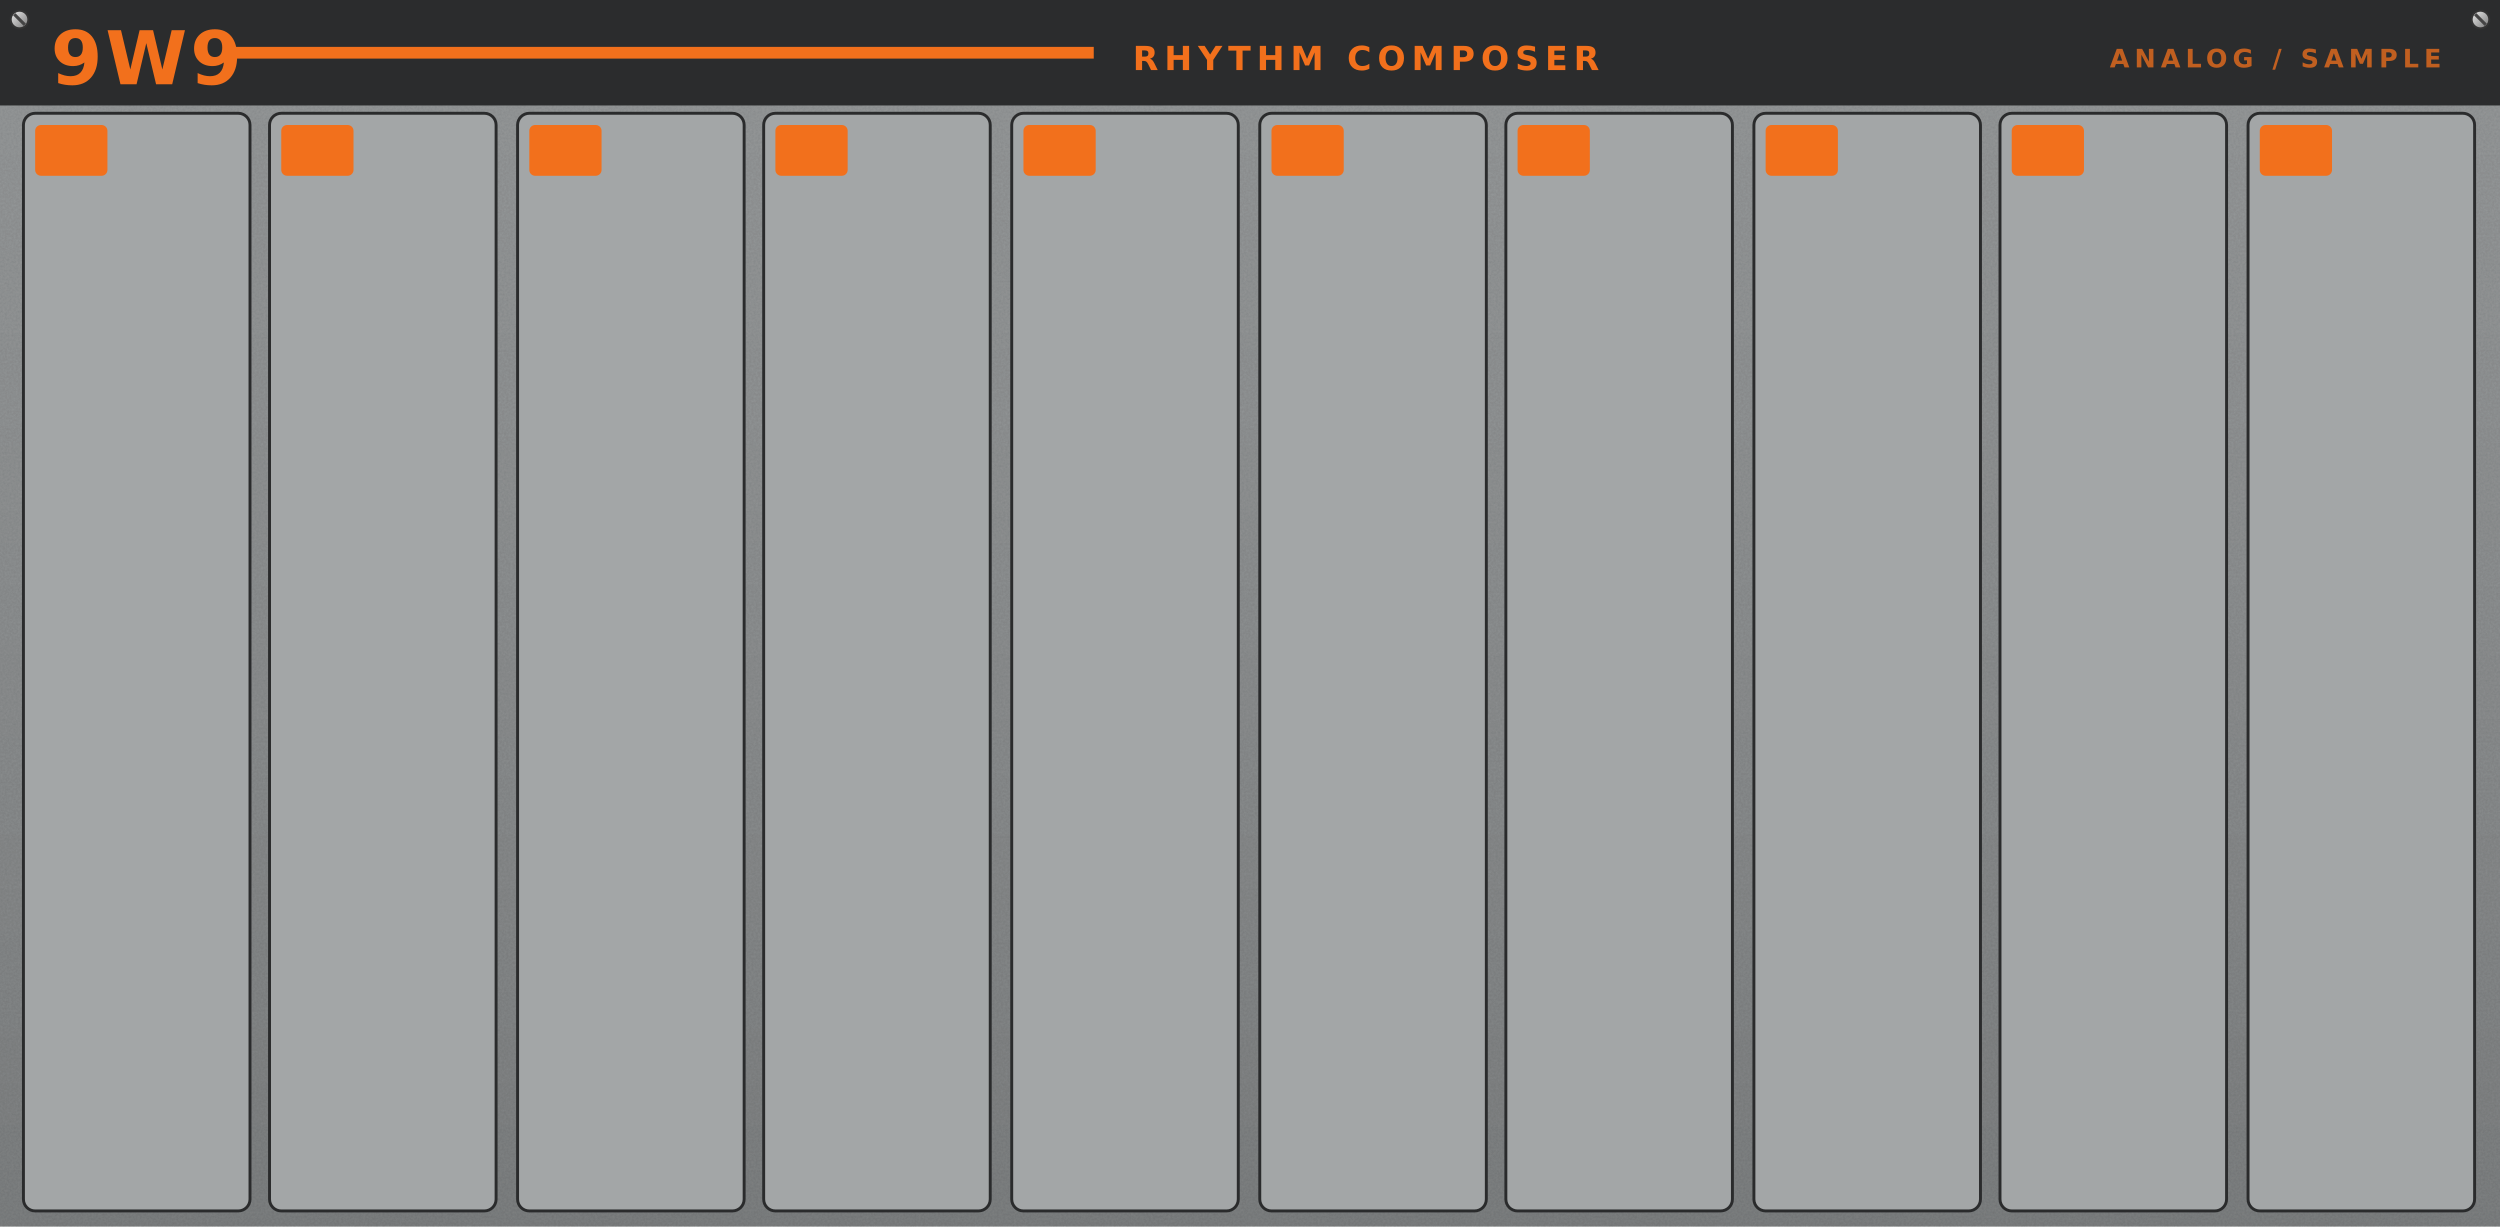
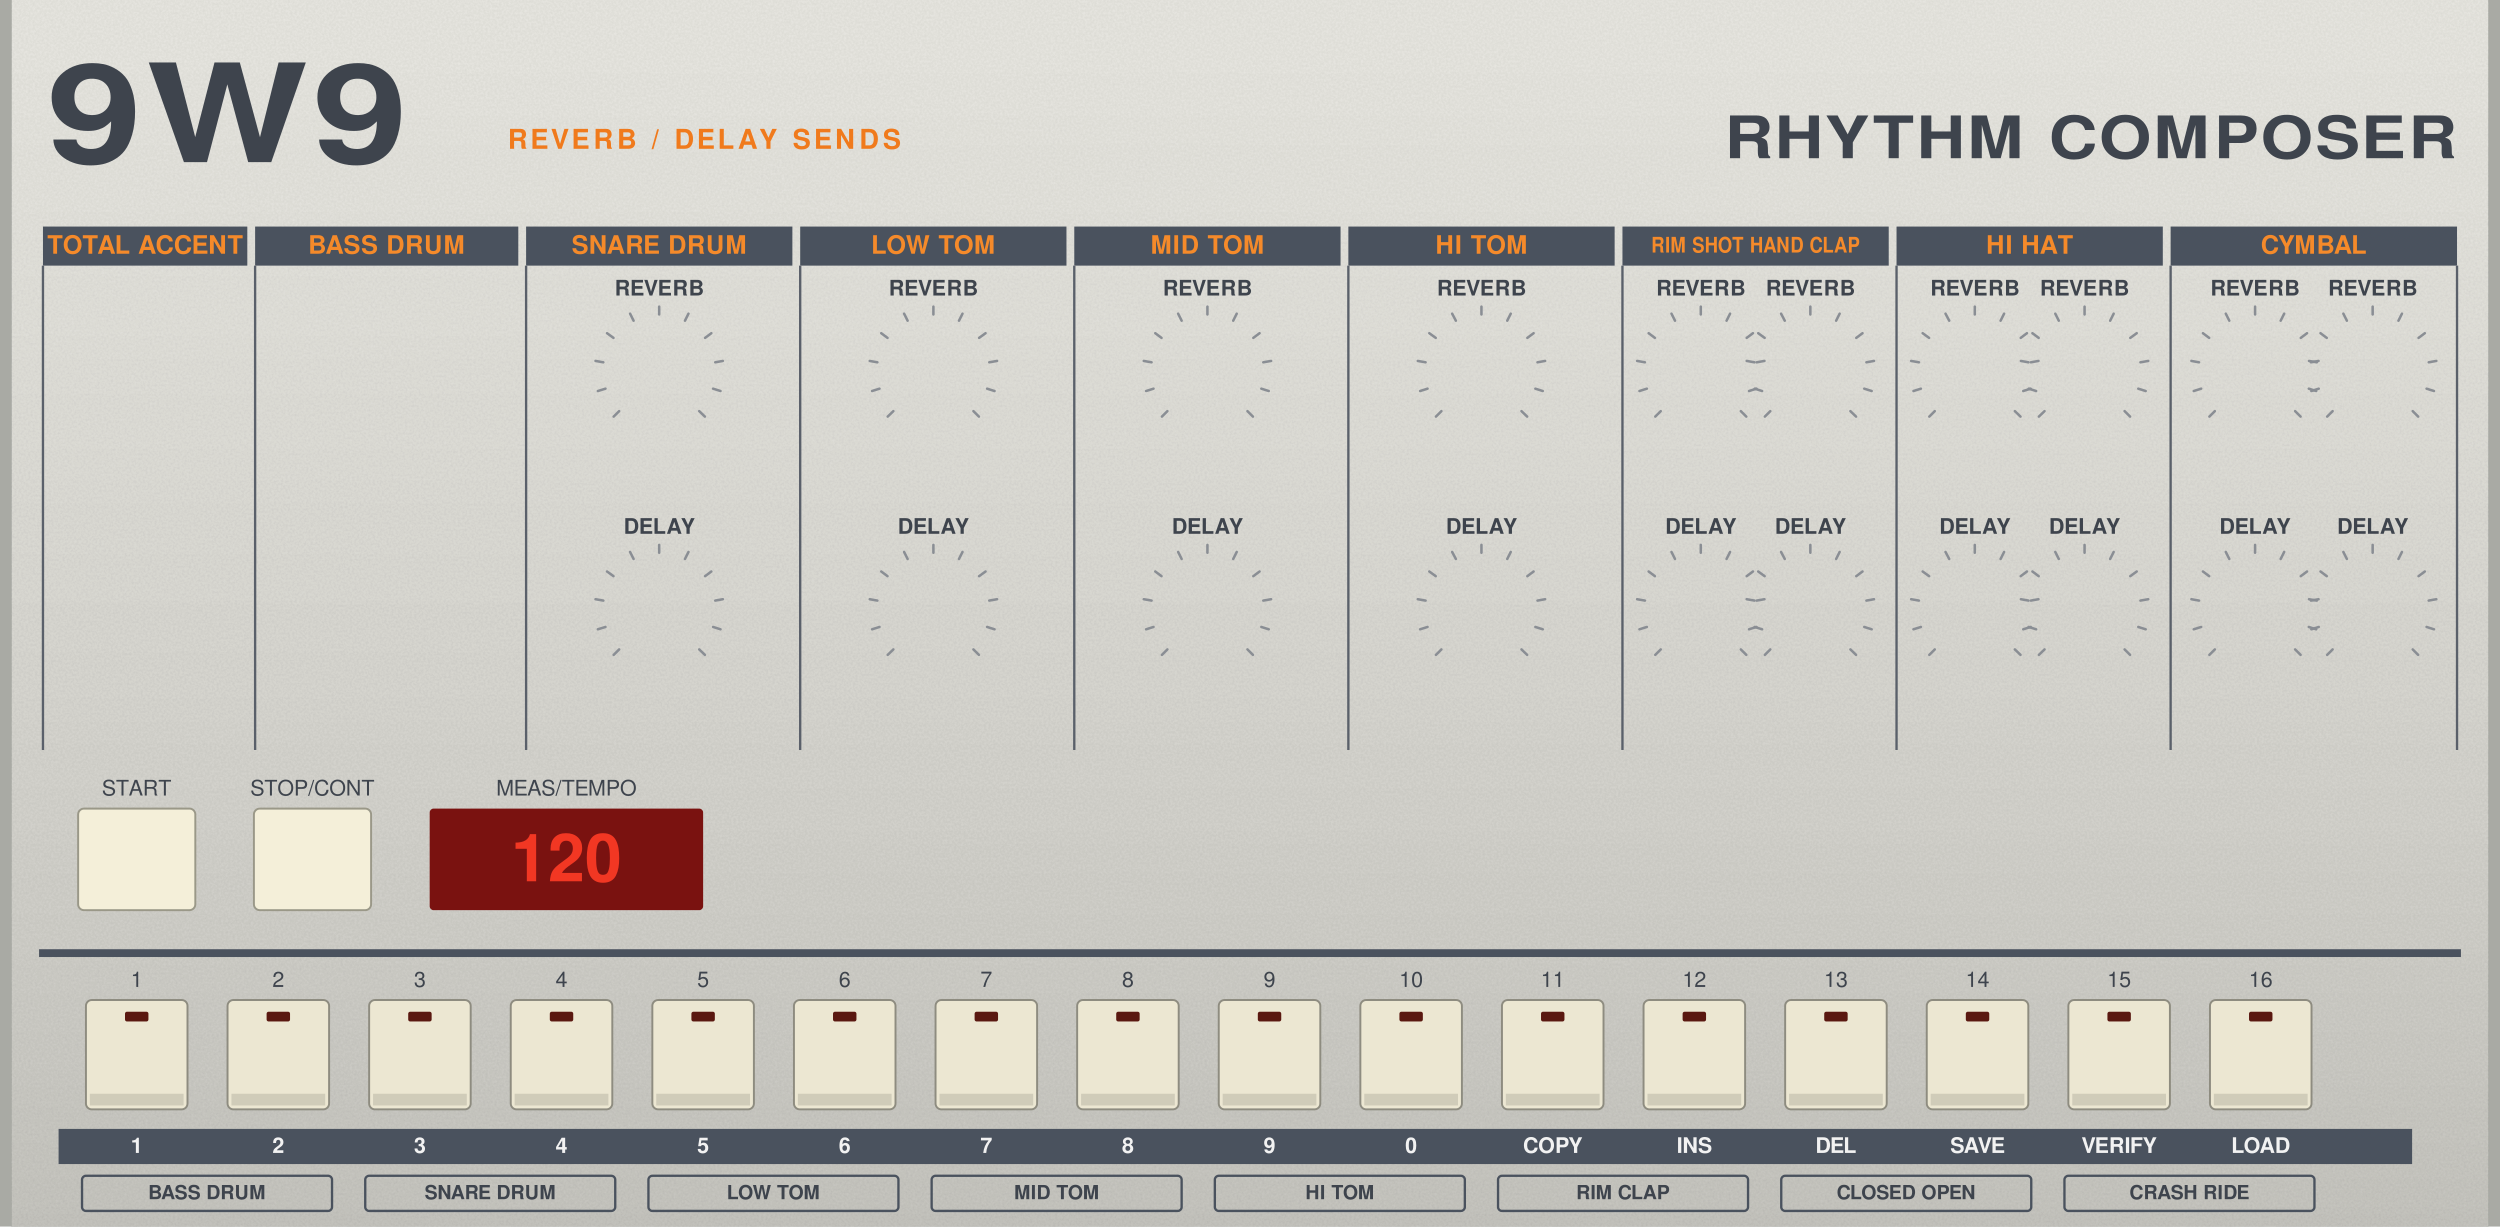
<svg xmlns="http://www.w3.org/2000/svg" width="1280" height="628" viewBox="0 0 1280 628">
  <defs>
-     <filter id="brush" x="0" y="0" width="100%" height="100%">
-       <feTurbulence type="fractalNoise" baseFrequency="0.002 0.9" numOctaves="2" seed="4" />
-       <feColorMatrix values="0 0 0 0 1  0 0 0 0 1  0 0 0 0 1  0 0 0 0.16 0" />
-     </filter>
-     <filter id="grain" x="0" y="0" width="100%" height="100%">
-       <feTurbulence type="fractalNoise" baseFrequency="0.9" numOctaves="2" seed="7" />
-       <feColorMatrix values="0 0 0 0 0  0 0 0 0 0  0 0 0 0 0  0 0 0 0.10 0" />
-     </filter>
-     <filter id="woodf" x="0" y="0" width="100%" height="100%">
-       <feTurbulence type="fractalNoise" baseFrequency="0.012 0.25" numOctaves="3" seed="11" />
-       <feColorMatrix values="0 0 0 0 0.36  0 0 0 0 0.20  0 0 0 0 0.09  0 0 0 0.9 0" />
-     </filter>
-     <linearGradient id="screw" x1="0" y1="0" x2="1" y2="1">
-       <stop offset="0" stop-color="#eee" />
-       <stop offset="1" stop-color="#777" />
+     <linearGradient id="hw-screw" x1="0" y1="0" x2="1" y2="1">
+       <stop offset="0" stop-color="#f2f2f2" />
+       <stop offset="1" stop-color="#7a7a7a" />
    </linearGradient>
-     <linearGradient id="shade" x1="0" y1="0" x2="0" y2="1">
-       <stop offset="0" stop-color="#fff" stop-opacity="0.07" />
-       <stop offset="1" stop-color="#000" stop-opacity="0.12" />
+     <filter id="hw-brush" x="0" y="0" width="100%" height="100%">
+       <feTurbulence type="fractalNoise" baseFrequency="0.003 0.8" numOctaves="2" seed="5" />
+       <feColorMatrix values="0 0 0 0 1  0 0 0 0 1  0 0 0 0 1  0 0 0 0.20 0" />
+     </filter>
+     <filter id="hw-brushd" x="0" y="0" width="100%" height="100%">
+       <feTurbulence type="fractalNoise" baseFrequency="0.003 0.8" numOctaves="2" seed="9" />
+       <feColorMatrix values="0 0 0 0 0  0 0 0 0 0  0 0 0 0 0  0 0 0 0.16 0" />
+     </filter>
+     <filter id="hw-grain" x="0" y="0" width="100%" height="100%">
+       <feTurbulence type="fractalNoise" baseFrequency="0.85" numOctaves="2" seed="3" />
+       <feColorMatrix values="0 0 0 0 0  0 0 0 0 0  0 0 0 0 0  0 0 0 0.07 0" />
+     </filter>
+     <filter id="hw-wood" x="0" y="0" width="100%" height="100%">
+       <feTurbulence type="fractalNoise" baseFrequency="0.006 0.18" numOctaves="4" seed="21" />
+       <feColorMatrix values="0 0 0 0 0.30  0 0 0 0 0.15  0 0 0 0 0.05  0 0 0 0.85 0" />
+     </filter>
+     <filter id="hw-soft" x="-20%" y="-20%" width="140%" height="140%">
+       <feGaussianBlur stdDeviation="2" />
+     </filter>
+     <filter id="hw-shadow" x="-30%" y="-30%" width="160%" height="160%">
+       <feDropShadow dx="0" dy="2" stdDeviation="2" flood-opacity="0.45" />
+     </filter>
+     <linearGradient id="hw-vshade" x1="0" y1="0" x2="0" y2="1">
+       <stop offset="0" stop-color="#fff" stop-opacity="0.10" />
+       <stop offset="1" stop-color="#000" stop-opacity="0.14" />
    </linearGradient>
  </defs>
-   <rect width="1280" height="628" fill="#8e9192" />
-   <rect width="1280" height="628" filter="url(#grain)" />
-   <rect width="1280" height="628" fill="url(#shade)" />
-   <rect x="12" y="58" width="116" height="562" rx="6" fill="#a3a6a7" stroke="#2a2b2c" stroke-width="1.5" />
-   <rect x="18" y="64" width="37" height="26" rx="3" fill="#f2701c" />
-   <rect x="138" y="58" width="116" height="562" rx="6" fill="#a3a6a7" stroke="#2a2b2c" stroke-width="1.5" />
-   <rect x="144" y="64" width="37" height="26" rx="3" fill="#f2701c" />
-   <rect x="265" y="58" width="116" height="562" rx="6" fill="#a3a6a7" stroke="#2a2b2c" stroke-width="1.5" />
-   <rect x="271" y="64" width="37" height="26" rx="3" fill="#f2701c" />
-   <rect x="391" y="58" width="116" height="562" rx="6" fill="#a3a6a7" stroke="#2a2b2c" stroke-width="1.5" />
-   <rect x="397" y="64" width="37" height="26" rx="3" fill="#f2701c" />
-   <rect x="518" y="58" width="116" height="562" rx="6" fill="#a3a6a7" stroke="#2a2b2c" stroke-width="1.5" />
-   <rect x="524" y="64" width="37" height="26" rx="3" fill="#f2701c" />
-   <rect x="645" y="58" width="116" height="562" rx="6" fill="#a3a6a7" stroke="#2a2b2c" stroke-width="1.5" />
-   <rect x="651" y="64" width="37" height="26" rx="3" fill="#f2701c" />
-   <rect x="771" y="58" width="116" height="562" rx="6" fill="#a3a6a7" stroke="#2a2b2c" stroke-width="1.5" />
-   <rect x="777" y="64" width="37" height="26" rx="3" fill="#f2701c" />
-   <rect x="898" y="58" width="116" height="562" rx="6" fill="#a3a6a7" stroke="#2a2b2c" stroke-width="1.5" />
-   <rect x="904" y="64" width="37" height="26" rx="3" fill="#f2701c" />
-   <rect x="1024" y="58" width="116" height="562" rx="6" fill="#a3a6a7" stroke="#2a2b2c" stroke-width="1.5" />
-   <rect x="1030" y="64" width="37" height="26" rx="3" fill="#f2701c" />
-   <rect x="1151" y="58" width="116" height="562" rx="6" fill="#a3a6a7" stroke="#2a2b2c" stroke-width="1.5" />
-   <rect x="1157" y="64" width="37" height="26" rx="3" fill="#f2701c" />
-   <rect x="0" y="0" width="1280" height="54" fill="#2b2c2d" />
-   <text x="26" y="30" font-family="Titillium Web, DejaVu Sans, sans-serif" font-size="38" font-weight="700" fill="#f2701c" text-anchor="start" dominant-baseline="central" style="letter-spacing:0.04em;">9W9</text>
-   <rect x="116" y="24" width="444" height="6" fill="#f2701c" />
-   <text x="580" y="30" font-family="Titillium Web, DejaVu Sans, sans-serif" font-size="17" font-weight="600" fill="#f2701c" text-anchor="start" dominant-baseline="central" style="letter-spacing:0.18em;">RHYTHM COMPOSER</text>
-   <text x="1250" y="30" font-family="Titillium Web, DejaVu Sans, sans-serif" font-size="13" font-weight="600" fill="#f2701c" text-anchor="end" dominant-baseline="central" style="letter-spacing:0.2em;" opacity="0.75">ANALOG / SAMPLE</text>
-   <circle cx="10" cy="10" r="4.5" fill="url(#screw)" stroke="#333" stroke-width="1" />
-   <line x1="7.3" y1="7.3" x2="12.7" y2="12.7" stroke="#444" stroke-width="1.6" />
-   <circle cx="1270" cy="10" r="4.5" fill="url(#screw)" stroke="#333" stroke-width="1" />
-   <line x1="1267.3" y1="7.3" x2="1272.7" y2="12.7" stroke="#444" stroke-width="1.6" />
+   <rect x="0" y="0" width="1280" height="628" rx="0" fill="#a9aaa4" />
+   <rect x="6" y="0" width="1268" height="628" rx="0" fill="#e7e6df" />
+   <rect x="6" y="0" width="1268" height="628" filter="url(#hw-grain)" />
+   <rect x="6" y="0" width="1268" height="628" rx="0" fill="url(#hw-vshade)" />
+   <text x="24" y="62" font-size="70" fill="#3e444d" text-anchor="start" dominant-baseline="central" style="font-family:FreeSans, Liberation Sans, Titillium Web, sans-serif;font-weight:700;letter-spacing:0.02em;" transform="translate(24 0) scale(1.25 1) translate(-24 0)">9W9</text>
+   <text x="1258" y="72" font-size="30" fill="#3e444d" text-anchor="end" dominant-baseline="central" style="font-family:FreeSans, Liberation Sans, Titillium Web, sans-serif;font-weight:700;letter-spacing:0.04em;" transform="translate(1258 0) scale(1.15 1) translate(-1258 0)">RHYTHM COMPOSER</text>
+   <text x="260" y="72" font-size="14" fill="#f07a1c" text-anchor="start" dominant-baseline="central" style="font-family:FreeSans, Liberation Sans, Titillium Web, sans-serif;font-weight:700;letter-spacing:0.14em;">REVERB / DELAY SENDS</text>
+   <rect x="22" y="116" width="104.619" height="20" rx="0" fill="#4a525e" />
+   <text x="74.309" y="126" font-size="13" fill="#f58a2a" text-anchor="middle" dominant-baseline="central" style="font-family:FreeSans, Liberation Sans, Titillium Web, sans-serif;font-weight:700;letter-spacing:0.02em;" transform="translate(74.3095 0) scale(1 1) translate(-74.3095 0)">TOTAL ACCENT</text>
+   <line x1="22" y1="136" x2="22" y2="384" stroke="#5a606a" stroke-width="1.2" />
+   <rect x="130.619" y="116" width="134.747" height="20" rx="0" fill="#4a525e" />
+   <text x="197.992" y="126" font-size="13" fill="#f58a2a" text-anchor="middle" dominant-baseline="central" style="font-family:FreeSans, Liberation Sans, Titillium Web, sans-serif;font-weight:700;letter-spacing:0.02em;" transform="translate(197.992 0) scale(1 1) translate(-197.992 0)">BASS DRUM</text>
+   <line x1="130.619" y1="136" x2="130.619" y2="384" stroke="#5a606a" stroke-width="1.2" />
+   <rect x="269.366" y="116" width="136.332" height="20" rx="0" fill="#4a525e" />
+   <text x="337.532" y="126" font-size="13" fill="#f58a2a" text-anchor="middle" dominant-baseline="central" style="font-family:FreeSans, Liberation Sans, Titillium Web, sans-serif;font-weight:700;letter-spacing:0.02em;" transform="translate(337.532 0) scale(1 1) translate(-337.532 0)">SNARE DRUM</text>
+   <line x1="269.366" y1="136" x2="269.366" y2="384" stroke="#5a606a" stroke-width="1.2" />
+   <rect x="409.698" y="116" width="136.332" height="20" rx="0" fill="#4a525e" />
+   <text x="477.864" y="126" font-size="13" fill="#f58a2a" text-anchor="middle" dominant-baseline="central" style="font-family:FreeSans, Liberation Sans, Titillium Web, sans-serif;font-weight:700;letter-spacing:0.02em;" transform="translate(477.864 0) scale(1 1) translate(-477.864 0)">LOW TOM</text>
+   <line x1="409.698" y1="136" x2="409.698" y2="384" stroke="#5a606a" stroke-width="1.2" />
+   <rect x="550.031" y="116" width="136.332" height="20" rx="0" fill="#4a525e" />
+   <text x="618.197" y="126" font-size="13" fill="#f58a2a" text-anchor="middle" dominant-baseline="central" style="font-family:FreeSans, Liberation Sans, Titillium Web, sans-serif;font-weight:700;letter-spacing:0.02em;" transform="translate(618.197 0) scale(1 1) translate(-618.197 0)">MID TOM</text>
+   <line x1="550.031" y1="136" x2="550.031" y2="384" stroke="#5a606a" stroke-width="1.2" />
+   <rect x="690.363" y="116" width="136.332" height="20" rx="0" fill="#4a525e" />
+   <text x="758.529" y="126" font-size="13" fill="#f58a2a" text-anchor="middle" dominant-baseline="central" style="font-family:FreeSans, Liberation Sans, Titillium Web, sans-serif;font-weight:700;letter-spacing:0.02em;" transform="translate(758.529 0) scale(1 1) translate(-758.529 0)">HI TOM</text>
+   <line x1="690.363" y1="136" x2="690.363" y2="384" stroke="#5a606a" stroke-width="1.2" />
+   <rect x="830.696" y="116" width="136.332" height="20" rx="0" fill="#4a525e" />
+   <text x="898.862" y="126" font-size="11" fill="#f58a2a" text-anchor="middle" dominant-baseline="central" style="font-family:FreeSans, Liberation Sans, Titillium Web, sans-serif;font-weight:700;letter-spacing:0.02em;" transform="translate(898.862 0) scale(0.86 1) translate(-898.862 0)">RIM SHOT  HAND CLAP</text>
+   <line x1="830.696" y1="136" x2="830.696" y2="384" stroke="#5a606a" stroke-width="1.2" />
+   <rect x="971.028" y="116" width="136.332" height="20" rx="0" fill="#4a525e" />
+   <text x="1039.19" y="126" font-size="13" fill="#f58a2a" text-anchor="middle" dominant-baseline="central" style="font-family:FreeSans, Liberation Sans, Titillium Web, sans-serif;font-weight:700;letter-spacing:0.02em;" transform="translate(1039.19 0) scale(1 1) translate(-1039.19 0)">HI HAT</text>
+   <line x1="971.028" y1="136" x2="971.028" y2="384" stroke="#5a606a" stroke-width="1.2" />
+   <rect x="1111.36" y="116" width="146.639" height="20" rx="0" fill="#4a525e" />
+   <text x="1184.68" y="126" font-size="13" fill="#f58a2a" text-anchor="middle" dominant-baseline="central" style="font-family:FreeSans, Liberation Sans, Titillium Web, sans-serif;font-weight:700;letter-spacing:0.02em;" transform="translate(1184.68 0) scale(1 1) translate(-1184.68 0)">CYMBAL</text>
+   <line x1="1111.36" y1="136" x2="1111.36" y2="384" stroke="#5a606a" stroke-width="1.2" />
+   <line x1="1258" y1="136" x2="1258" y2="384" stroke="#5a606a" stroke-width="1.2" />
+   <text x="70" y="404" font-size="11" fill="#3e444d" text-anchor="middle" dominant-baseline="central" style="font-family:FreeSans, Liberation Sans, Titillium Web, sans-serif;font-weight:400;letter-spacing:0em;">START</text>
+   <rect x="40" y="414" width="60" height="52" rx="3" fill="#f4efd9" stroke="#9a9888" stroke-width="1" />
+   <text x="160" y="404" font-size="11" fill="#3e444d" text-anchor="middle" dominant-baseline="central" style="font-family:FreeSans, Liberation Sans, Titillium Web, sans-serif;font-weight:400;letter-spacing:0em;">STOP/CONT</text>
+   <rect x="130" y="414" width="60" height="52" rx="3" fill="#f4efd9" stroke="#9a9888" stroke-width="1" />
+   <text x="290" y="404" font-size="11" fill="#3e444d" text-anchor="middle" dominant-baseline="central" style="font-family:FreeSans, Liberation Sans, Titillium Web, sans-serif;font-weight:400;letter-spacing:0em;">MEAS/TEMPO</text>
+   <rect x="220" y="414" width="140" height="52" rx="2" fill="#7a1210" />
+   <text x="290" y="441" font-size="34" fill="#ff3b25" text-anchor="middle" dominant-baseline="central" style="font-family:FreeSans, Liberation Sans, Titillium Web, sans-serif;font-weight:700;letter-spacing:0em;" opacity="0.9">120</text>
+   <rect x="20" y="486" width="1240" height="4" rx="0" fill="#4a525e" />
+   <text x="70" y="502" font-size="11" fill="#3e444d" text-anchor="middle" dominant-baseline="central" style="font-family:FreeSans, Liberation Sans, Titillium Web, sans-serif;font-weight:400;letter-spacing:0em;">1</text>
+   <rect x="44" y="512" width="52" height="56" rx="3" fill="#ece7d2" stroke="#8e8c80" stroke-width="1" />
+   <rect x="64" y="518" width="12" height="5" rx="1" fill="#5a1810" />
+   <rect x="46" y="560" width="48" height="6" rx="0" fill="#000" opacity="0.12" />
+   <text x="142.5" y="502" font-size="11" fill="#3e444d" text-anchor="middle" dominant-baseline="central" style="font-family:FreeSans, Liberation Sans, Titillium Web, sans-serif;font-weight:400;letter-spacing:0em;">2</text>
+   <rect x="116.5" y="512" width="52" height="56" rx="3" fill="#ece7d2" stroke="#8e8c80" stroke-width="1" />
+   <rect x="136.5" y="518" width="12" height="5" rx="1" fill="#5a1810" />
+   <rect x="118.5" y="560" width="48" height="6" rx="0" fill="#000" opacity="0.12" />
+   <text x="215" y="502" font-size="11" fill="#3e444d" text-anchor="middle" dominant-baseline="central" style="font-family:FreeSans, Liberation Sans, Titillium Web, sans-serif;font-weight:400;letter-spacing:0em;">3</text>
+   <rect x="189" y="512" width="52" height="56" rx="3" fill="#ece7d2" stroke="#8e8c80" stroke-width="1" />
+   <rect x="209" y="518" width="12" height="5" rx="1" fill="#5a1810" />
+   <rect x="191" y="560" width="48" height="6" rx="0" fill="#000" opacity="0.12" />
+   <text x="287.5" y="502" font-size="11" fill="#3e444d" text-anchor="middle" dominant-baseline="central" style="font-family:FreeSans, Liberation Sans, Titillium Web, sans-serif;font-weight:400;letter-spacing:0em;">4</text>
+   <rect x="261.5" y="512" width="52" height="56" rx="3" fill="#ece7d2" stroke="#8e8c80" stroke-width="1" />
+   <rect x="281.5" y="518" width="12" height="5" rx="1" fill="#5a1810" />
+   <rect x="263.5" y="560" width="48" height="6" rx="0" fill="#000" opacity="0.12" />
+   <text x="360" y="502" font-size="11" fill="#3e444d" text-anchor="middle" dominant-baseline="central" style="font-family:FreeSans, Liberation Sans, Titillium Web, sans-serif;font-weight:400;letter-spacing:0em;">5</text>
+   <rect x="334" y="512" width="52" height="56" rx="3" fill="#ece7d2" stroke="#8e8c80" stroke-width="1" />
+   <rect x="354" y="518" width="12" height="5" rx="1" fill="#5a1810" />
+   <rect x="336" y="560" width="48" height="6" rx="0" fill="#000" opacity="0.12" />
+   <text x="432.5" y="502" font-size="11" fill="#3e444d" text-anchor="middle" dominant-baseline="central" style="font-family:FreeSans, Liberation Sans, Titillium Web, sans-serif;font-weight:400;letter-spacing:0em;">6</text>
+   <rect x="406.5" y="512" width="52" height="56" rx="3" fill="#ece7d2" stroke="#8e8c80" stroke-width="1" />
+   <rect x="426.5" y="518" width="12" height="5" rx="1" fill="#5a1810" />
+   <rect x="408.5" y="560" width="48" height="6" rx="0" fill="#000" opacity="0.12" />
+   <text x="505" y="502" font-size="11" fill="#3e444d" text-anchor="middle" dominant-baseline="central" style="font-family:FreeSans, Liberation Sans, Titillium Web, sans-serif;font-weight:400;letter-spacing:0em;">7</text>
+   <rect x="479" y="512" width="52" height="56" rx="3" fill="#ece7d2" stroke="#8e8c80" stroke-width="1" />
+   <rect x="499" y="518" width="12" height="5" rx="1" fill="#5a1810" />
+   <rect x="481" y="560" width="48" height="6" rx="0" fill="#000" opacity="0.12" />
+   <text x="577.5" y="502" font-size="11" fill="#3e444d" text-anchor="middle" dominant-baseline="central" style="font-family:FreeSans, Liberation Sans, Titillium Web, sans-serif;font-weight:400;letter-spacing:0em;">8</text>
+   <rect x="551.5" y="512" width="52" height="56" rx="3" fill="#ece7d2" stroke="#8e8c80" stroke-width="1" />
+   <rect x="571.5" y="518" width="12" height="5" rx="1" fill="#5a1810" />
+   <rect x="553.5" y="560" width="48" height="6" rx="0" fill="#000" opacity="0.12" />
+   <text x="650" y="502" font-size="11" fill="#3e444d" text-anchor="middle" dominant-baseline="central" style="font-family:FreeSans, Liberation Sans, Titillium Web, sans-serif;font-weight:400;letter-spacing:0em;">9</text>
+   <rect x="624" y="512" width="52" height="56" rx="3" fill="#ece7d2" stroke="#8e8c80" stroke-width="1" />
+   <rect x="644" y="518" width="12" height="5" rx="1" fill="#5a1810" />
+   <rect x="626" y="560" width="48" height="6" rx="0" fill="#000" opacity="0.12" />
+   <text x="722.5" y="502" font-size="11" fill="#3e444d" text-anchor="middle" dominant-baseline="central" style="font-family:FreeSans, Liberation Sans, Titillium Web, sans-serif;font-weight:400;letter-spacing:0em;">10</text>
+   <rect x="696.5" y="512" width="52" height="56" rx="3" fill="#ece7d2" stroke="#8e8c80" stroke-width="1" />
+   <rect x="716.5" y="518" width="12" height="5" rx="1" fill="#5a1810" />
+   <rect x="698.5" y="560" width="48" height="6" rx="0" fill="#000" opacity="0.12" />
+   <text x="795" y="502" font-size="11" fill="#3e444d" text-anchor="middle" dominant-baseline="central" style="font-family:FreeSans, Liberation Sans, Titillium Web, sans-serif;font-weight:400;letter-spacing:0em;">11</text>
+   <rect x="769" y="512" width="52" height="56" rx="3" fill="#ece7d2" stroke="#8e8c80" stroke-width="1" />
+   <rect x="789" y="518" width="12" height="5" rx="1" fill="#5a1810" />
+   <rect x="771" y="560" width="48" height="6" rx="0" fill="#000" opacity="0.12" />
+   <text x="867.5" y="502" font-size="11" fill="#3e444d" text-anchor="middle" dominant-baseline="central" style="font-family:FreeSans, Liberation Sans, Titillium Web, sans-serif;font-weight:400;letter-spacing:0em;">12</text>
+   <rect x="841.5" y="512" width="52" height="56" rx="3" fill="#ece7d2" stroke="#8e8c80" stroke-width="1" />
+   <rect x="861.5" y="518" width="12" height="5" rx="1" fill="#5a1810" />
+   <rect x="843.5" y="560" width="48" height="6" rx="0" fill="#000" opacity="0.12" />
+   <text x="940" y="502" font-size="11" fill="#3e444d" text-anchor="middle" dominant-baseline="central" style="font-family:FreeSans, Liberation Sans, Titillium Web, sans-serif;font-weight:400;letter-spacing:0em;">13</text>
+   <rect x="914" y="512" width="52" height="56" rx="3" fill="#ece7d2" stroke="#8e8c80" stroke-width="1" />
+   <rect x="934" y="518" width="12" height="5" rx="1" fill="#5a1810" />
+   <rect x="916" y="560" width="48" height="6" rx="0" fill="#000" opacity="0.12" />
+   <text x="1012.5" y="502" font-size="11" fill="#3e444d" text-anchor="middle" dominant-baseline="central" style="font-family:FreeSans, Liberation Sans, Titillium Web, sans-serif;font-weight:400;letter-spacing:0em;">14</text>
+   <rect x="986.5" y="512" width="52" height="56" rx="3" fill="#ece7d2" stroke="#8e8c80" stroke-width="1" />
+   <rect x="1006.5" y="518" width="12" height="5" rx="1" fill="#5a1810" />
+   <rect x="988.5" y="560" width="48" height="6" rx="0" fill="#000" opacity="0.12" />
+   <text x="1085" y="502" font-size="11" fill="#3e444d" text-anchor="middle" dominant-baseline="central" style="font-family:FreeSans, Liberation Sans, Titillium Web, sans-serif;font-weight:400;letter-spacing:0em;">15</text>
+   <rect x="1059" y="512" width="52" height="56" rx="3" fill="#ece7d2" stroke="#8e8c80" stroke-width="1" />
+   <rect x="1079" y="518" width="12" height="5" rx="1" fill="#5a1810" />
+   <rect x="1061" y="560" width="48" height="6" rx="0" fill="#000" opacity="0.12" />
+   <text x="1157.5" y="502" font-size="11" fill="#3e444d" text-anchor="middle" dominant-baseline="central" style="font-family:FreeSans, Liberation Sans, Titillium Web, sans-serif;font-weight:400;letter-spacing:0em;">16</text>
+   <rect x="1131.5" y="512" width="52" height="56" rx="3" fill="#ece7d2" stroke="#8e8c80" stroke-width="1" />
+   <rect x="1151.5" y="518" width="12" height="5" rx="1" fill="#5a1810" />
+   <rect x="1133.5" y="560" width="48" height="6" rx="0" fill="#000" opacity="0.12" />
+   <rect x="30" y="578" width="1205" height="18" rx="0" fill="#4a525e" />
+   <text x="70" y="587" font-size="11" fill="#f2f2f2" text-anchor="middle" dominant-baseline="central" style="font-family:FreeSans, Liberation Sans, Titillium Web, sans-serif;font-weight:700;letter-spacing:0em;">1</text>
+   <text x="142.5" y="587" font-size="11" fill="#f2f2f2" text-anchor="middle" dominant-baseline="central" style="font-family:FreeSans, Liberation Sans, Titillium Web, sans-serif;font-weight:700;letter-spacing:0em;">2</text>
+   <text x="215" y="587" font-size="11" fill="#f2f2f2" text-anchor="middle" dominant-baseline="central" style="font-family:FreeSans, Liberation Sans, Titillium Web, sans-serif;font-weight:700;letter-spacing:0em;">3</text>
+   <text x="287.5" y="587" font-size="11" fill="#f2f2f2" text-anchor="middle" dominant-baseline="central" style="font-family:FreeSans, Liberation Sans, Titillium Web, sans-serif;font-weight:700;letter-spacing:0em;">4</text>
+   <text x="360" y="587" font-size="11" fill="#f2f2f2" text-anchor="middle" dominant-baseline="central" style="font-family:FreeSans, Liberation Sans, Titillium Web, sans-serif;font-weight:700;letter-spacing:0em;">5</text>
+   <text x="432.5" y="587" font-size="11" fill="#f2f2f2" text-anchor="middle" dominant-baseline="central" style="font-family:FreeSans, Liberation Sans, Titillium Web, sans-serif;font-weight:700;letter-spacing:0em;">6</text>
+   <text x="505" y="587" font-size="11" fill="#f2f2f2" text-anchor="middle" dominant-baseline="central" style="font-family:FreeSans, Liberation Sans, Titillium Web, sans-serif;font-weight:700;letter-spacing:0em;">7</text>
+   <text x="577.5" y="587" font-size="11" fill="#f2f2f2" text-anchor="middle" dominant-baseline="central" style="font-family:FreeSans, Liberation Sans, Titillium Web, sans-serif;font-weight:700;letter-spacing:0em;">8</text>
+   <text x="650" y="587" font-size="11" fill="#f2f2f2" text-anchor="middle" dominant-baseline="central" style="font-family:FreeSans, Liberation Sans, Titillium Web, sans-serif;font-weight:700;letter-spacing:0em;">9</text>
+   <text x="722.5" y="587" font-size="11" fill="#f2f2f2" text-anchor="middle" dominant-baseline="central" style="font-family:FreeSans, Liberation Sans, Titillium Web, sans-serif;font-weight:700;letter-spacing:0em;">0</text>
+   <text x="795" y="587" font-size="11" fill="#f2f2f2" text-anchor="middle" dominant-baseline="central" style="font-family:FreeSans, Liberation Sans, Titillium Web, sans-serif;font-weight:700;letter-spacing:0em;">COPY</text>
+   <text x="867.5" y="587" font-size="11" fill="#f2f2f2" text-anchor="middle" dominant-baseline="central" style="font-family:FreeSans, Liberation Sans, Titillium Web, sans-serif;font-weight:700;letter-spacing:0em;">INS</text>
+   <text x="940" y="587" font-size="11" fill="#f2f2f2" text-anchor="middle" dominant-baseline="central" style="font-family:FreeSans, Liberation Sans, Titillium Web, sans-serif;font-weight:700;letter-spacing:0em;">DEL</text>
+   <text x="1012.5" y="587" font-size="11" fill="#f2f2f2" text-anchor="middle" dominant-baseline="central" style="font-family:FreeSans, Liberation Sans, Titillium Web, sans-serif;font-weight:700;letter-spacing:0em;">SAVE</text>
+   <text x="1085" y="587" font-size="11" fill="#f2f2f2" text-anchor="middle" dominant-baseline="central" style="font-family:FreeSans, Liberation Sans, Titillium Web, sans-serif;font-weight:700;letter-spacing:0em;">VERIFY</text>
+   <text x="1157.5" y="587" font-size="11" fill="#f2f2f2" text-anchor="middle" dominant-baseline="central" style="font-family:FreeSans, Liberation Sans, Titillium Web, sans-serif;font-weight:700;letter-spacing:0em;">LOAD</text>
+   <rect x="42" y="602" width="128" height="18" rx="2" fill="none" stroke="#4a525e" stroke-width="1.2" />
+   <text x="106" y="611" font-size="10" fill="#3e444d" text-anchor="middle" dominant-baseline="central" style="font-family:FreeSans, Liberation Sans, Titillium Web, sans-serif;font-weight:700;letter-spacing:0em;">BASS DRUM</text>
+   <rect x="187" y="602" width="128" height="18" rx="2" fill="none" stroke="#4a525e" stroke-width="1.2" />
+   <text x="251" y="611" font-size="10" fill="#3e444d" text-anchor="middle" dominant-baseline="central" style="font-family:FreeSans, Liberation Sans, Titillium Web, sans-serif;font-weight:700;letter-spacing:0em;">SNARE DRUM</text>
+   <rect x="332" y="602" width="128" height="18" rx="2" fill="none" stroke="#4a525e" stroke-width="1.2" />
+   <text x="396" y="611" font-size="10" fill="#3e444d" text-anchor="middle" dominant-baseline="central" style="font-family:FreeSans, Liberation Sans, Titillium Web, sans-serif;font-weight:700;letter-spacing:0em;">LOW TOM</text>
+   <rect x="477" y="602" width="128" height="18" rx="2" fill="none" stroke="#4a525e" stroke-width="1.2" />
+   <text x="541" y="611" font-size="10" fill="#3e444d" text-anchor="middle" dominant-baseline="central" style="font-family:FreeSans, Liberation Sans, Titillium Web, sans-serif;font-weight:700;letter-spacing:0em;">MID TOM</text>
+   <rect x="622" y="602" width="128" height="18" rx="2" fill="none" stroke="#4a525e" stroke-width="1.2" />
+   <text x="686" y="611" font-size="10" fill="#3e444d" text-anchor="middle" dominant-baseline="central" style="font-family:FreeSans, Liberation Sans, Titillium Web, sans-serif;font-weight:700;letter-spacing:0em;">HI TOM</text>
+   <rect x="767" y="602" width="128" height="18" rx="2" fill="none" stroke="#4a525e" stroke-width="1.2" />
+   <text x="831" y="611" font-size="10" fill="#3e444d" text-anchor="middle" dominant-baseline="central" style="font-family:FreeSans, Liberation Sans, Titillium Web, sans-serif;font-weight:700;letter-spacing:0em;">RIM  CLAP</text>
+   <rect x="912" y="602" width="128" height="18" rx="2" fill="none" stroke="#4a525e" stroke-width="1.2" />
+   <text x="976" y="611" font-size="10" fill="#3e444d" text-anchor="middle" dominant-baseline="central" style="font-family:FreeSans, Liberation Sans, Titillium Web, sans-serif;font-weight:700;letter-spacing:0em;">CLOSED  OPEN</text>
+   <rect x="1057" y="602" width="128" height="18" rx="2" fill="none" stroke="#4a525e" stroke-width="1.2" />
+   <text x="1121" y="611" font-size="10" fill="#3e444d" text-anchor="middle" dominant-baseline="central" style="font-family:FreeSans, Liberation Sans, Titillium Web, sans-serif;font-weight:700;letter-spacing:0em;">CRASH  RIDE</text>
+   <g stroke="#8a8e94" stroke-width="1.3" stroke-linecap="round">
+     <line x1="317.0" y1="210.5" x2="314.2" y2="213.3" />
+     <line x1="310.0" y1="199.0" x2="306.1" y2="200.2" />
+     <line x1="308.9" y1="185.5" x2="304.9" y2="184.8" />
+     <line x1="314.1" y1="173.0" x2="310.8" y2="170.6" />
+     <line x1="324.4" y1="164.2" x2="322.6" y2="160.6" />
+     <line x1="337.5" y1="161.0" x2="337.5" y2="157.0" />
+     <line x1="350.7" y1="164.2" x2="352.5" y2="160.6" />
+     <line x1="361.0" y1="173.0" x2="364.2" y2="170.6" />
+     <line x1="366.2" y1="185.5" x2="370.1" y2="184.8" />
+     <line x1="365.1" y1="199.0" x2="368.9" y2="200.2" />
+     <line x1="358.0" y1="210.5" x2="360.9" y2="213.3" />
+   </g>
+   <g stroke="#8a8e94" stroke-width="1.3" stroke-linecap="round">
+     <line x1="317.0" y1="332.5" x2="314.2" y2="335.3" />
+     <line x1="310.0" y1="321.0" x2="306.1" y2="322.2" />
+     <line x1="308.9" y1="307.5" x2="304.9" y2="306.8" />
+     <line x1="314.1" y1="295.0" x2="310.8" y2="292.6" />
+     <line x1="324.4" y1="286.2" x2="322.6" y2="282.6" />
+     <line x1="337.5" y1="283.0" x2="337.5" y2="279.0" />
+     <line x1="350.7" y1="286.2" x2="352.5" y2="282.6" />
+     <line x1="361.0" y1="295.0" x2="364.2" y2="292.6" />
+     <line x1="366.2" y1="307.5" x2="370.1" y2="306.8" />
+     <line x1="365.1" y1="321.0" x2="368.9" y2="322.2" />
+     <line x1="358.0" y1="332.5" x2="360.9" y2="335.3" />
+   </g>
+   <g stroke="#8a8e94" stroke-width="1.3" stroke-linecap="round">
+     <line x1="457.4" y1="210.5" x2="454.5" y2="213.3" />
+     <line x1="450.3" y1="199.0" x2="446.5" y2="200.2" />
+     <line x1="449.2" y1="185.5" x2="445.3" y2="184.8" />
+     <line x1="454.4" y1="173.0" x2="451.2" y2="170.6" />
+     <line x1="464.7" y1="164.2" x2="462.9" y2="160.6" />
+     <line x1="477.9" y1="161.0" x2="477.9" y2="157.0" />
+     <line x1="491.0" y1="164.2" x2="492.8" y2="160.6" />
+     <line x1="501.3" y1="173.0" x2="504.6" y2="170.6" />
+     <line x1="506.5" y1="185.5" x2="510.5" y2="184.8" />
+     <line x1="505.4" y1="199.0" x2="509.2" y2="200.2" />
+     <line x1="498.4" y1="210.5" x2="501.2" y2="213.3" />
+   </g>
+   <g stroke="#8a8e94" stroke-width="1.3" stroke-linecap="round">
+     <line x1="457.4" y1="332.5" x2="454.5" y2="335.3" />
+     <line x1="450.3" y1="321.0" x2="446.5" y2="322.2" />
+     <line x1="449.2" y1="307.5" x2="445.3" y2="306.8" />
+     <line x1="454.4" y1="295.0" x2="451.2" y2="292.6" />
+     <line x1="464.7" y1="286.2" x2="462.9" y2="282.6" />
+     <line x1="477.9" y1="283.0" x2="477.9" y2="279.0" />
+     <line x1="491.0" y1="286.2" x2="492.8" y2="282.6" />
+     <line x1="501.3" y1="295.0" x2="504.6" y2="292.6" />
+     <line x1="506.5" y1="307.5" x2="510.5" y2="306.8" />
+     <line x1="505.4" y1="321.0" x2="509.2" y2="322.2" />
+     <line x1="498.4" y1="332.5" x2="501.2" y2="335.3" />
+   </g>
+   <g stroke="#8a8e94" stroke-width="1.3" stroke-linecap="round">
+     <line x1="597.7" y1="210.5" x2="594.9" y2="213.3" />
+     <line x1="590.6" y1="199.0" x2="586.8" y2="200.2" />
+     <line x1="589.6" y1="185.5" x2="585.6" y2="184.8" />
+     <line x1="594.7" y1="173.0" x2="591.5" y2="170.6" />
+     <line x1="605.0" y1="164.2" x2="603.2" y2="160.6" />
+     <line x1="618.2" y1="161.0" x2="618.2" y2="157.0" />
+     <line x1="631.4" y1="164.2" x2="633.2" y2="160.6" />
+     <line x1="641.7" y1="173.0" x2="644.9" y2="170.6" />
+     <line x1="646.8" y1="185.5" x2="650.8" y2="184.8" />
+     <line x1="645.8" y1="199.0" x2="649.6" y2="200.2" />
+     <line x1="638.7" y1="210.5" x2="641.5" y2="213.3" />
+   </g>
+   <g stroke="#8a8e94" stroke-width="1.3" stroke-linecap="round">
+     <line x1="597.7" y1="332.5" x2="594.9" y2="335.3" />
+     <line x1="590.6" y1="321.0" x2="586.8" y2="322.2" />
+     <line x1="589.6" y1="307.5" x2="585.6" y2="306.8" />
+     <line x1="594.7" y1="295.0" x2="591.5" y2="292.6" />
+     <line x1="605.0" y1="286.2" x2="603.2" y2="282.6" />
+     <line x1="618.2" y1="283.0" x2="618.2" y2="279.0" />
+     <line x1="631.4" y1="286.2" x2="633.2" y2="282.6" />
+     <line x1="641.7" y1="295.0" x2="644.9" y2="292.6" />
+     <line x1="646.8" y1="307.5" x2="650.8" y2="306.8" />
+     <line x1="645.8" y1="321.0" x2="649.6" y2="322.2" />
+     <line x1="638.7" y1="332.5" x2="641.5" y2="335.3" />
+   </g>
+   <g stroke="#8a8e94" stroke-width="1.3" stroke-linecap="round">
+     <line x1="738.0" y1="210.5" x2="735.2" y2="213.3" />
+     <line x1="730.9" y1="199.0" x2="727.1" y2="200.2" />
+     <line x1="729.9" y1="185.5" x2="725.9" y2="184.8" />
+     <line x1="735.1" y1="173.0" x2="731.8" y2="170.6" />
+     <line x1="745.4" y1="164.2" x2="743.5" y2="160.6" />
+     <line x1="758.5" y1="161.0" x2="758.5" y2="157.0" />
+     <line x1="771.7" y1="164.2" x2="773.5" y2="160.6" />
+     <line x1="782.0" y1="173.0" x2="785.2" y2="170.6" />
+     <line x1="787.2" y1="185.5" x2="791.1" y2="184.8" />
+     <line x1="786.1" y1="199.0" x2="789.9" y2="200.2" />
+     <line x1="779.0" y1="210.5" x2="781.9" y2="213.3" />
+   </g>
+   <g stroke="#8a8e94" stroke-width="1.3" stroke-linecap="round">
+     <line x1="738.0" y1="332.5" x2="735.2" y2="335.3" />
+     <line x1="730.9" y1="321.0" x2="727.1" y2="322.2" />
+     <line x1="729.9" y1="307.5" x2="725.9" y2="306.8" />
+     <line x1="735.1" y1="295.0" x2="731.8" y2="292.6" />
+     <line x1="745.4" y1="286.2" x2="743.5" y2="282.6" />
+     <line x1="758.5" y1="283.0" x2="758.5" y2="279.0" />
+     <line x1="771.7" y1="286.2" x2="773.5" y2="282.6" />
+     <line x1="782.0" y1="295.0" x2="785.2" y2="292.6" />
+     <line x1="787.2" y1="307.5" x2="791.1" y2="306.8" />
+     <line x1="786.1" y1="321.0" x2="789.9" y2="322.2" />
+     <line x1="779.0" y1="332.5" x2="781.9" y2="335.3" />
+   </g>
+   <g stroke="#8a8e94" stroke-width="1.3" stroke-linecap="round">
+     <line x1="850.3" y1="210.5" x2="847.5" y2="213.3" />
+     <line x1="843.2" y1="199.0" x2="839.4" y2="200.2" />
+     <line x1="842.2" y1="185.5" x2="838.2" y2="184.8" />
+     <line x1="847.3" y1="173.0" x2="844.1" y2="170.6" />
+     <line x1="857.6" y1="164.2" x2="855.8" y2="160.6" />
+     <line x1="870.8" y1="161.0" x2="870.8" y2="157.0" />
+     <line x1="884.0" y1="164.2" x2="885.8" y2="160.6" />
+     <line x1="894.3" y1="173.0" x2="897.5" y2="170.6" />
+     <line x1="899.4" y1="185.5" x2="903.4" y2="184.8" />
+     <line x1="898.4" y1="199.0" x2="902.2" y2="200.2" />
+     <line x1="891.3" y1="210.5" x2="894.1" y2="213.3" />
+   </g>
+   <g stroke="#8a8e94" stroke-width="1.3" stroke-linecap="round">
+     <line x1="850.3" y1="332.5" x2="847.5" y2="335.3" />
+     <line x1="843.2" y1="321.0" x2="839.4" y2="322.2" />
+     <line x1="842.2" y1="307.5" x2="838.2" y2="306.8" />
+     <line x1="847.3" y1="295.0" x2="844.1" y2="292.6" />
+     <line x1="857.6" y1="286.2" x2="855.8" y2="282.6" />
+     <line x1="870.8" y1="283.0" x2="870.8" y2="279.0" />
+     <line x1="884.0" y1="286.2" x2="885.8" y2="282.6" />
+     <line x1="894.3" y1="295.0" x2="897.5" y2="292.6" />
+     <line x1="899.4" y1="307.5" x2="903.4" y2="306.8" />
+     <line x1="898.4" y1="321.0" x2="902.2" y2="322.2" />
+     <line x1="891.3" y1="332.5" x2="894.1" y2="335.3" />
+   </g>
+   <g stroke="#8a8e94" stroke-width="1.3" stroke-linecap="round">
+     <line x1="906.4" y1="210.5" x2="903.6" y2="213.3" />
+     <line x1="899.3" y1="199.0" x2="895.5" y2="200.2" />
+     <line x1="898.3" y1="185.5" x2="894.3" y2="184.8" />
+     <line x1="903.5" y1="173.0" x2="900.2" y2="170.6" />
+     <line x1="913.8" y1="164.2" x2="911.9" y2="160.6" />
+     <line x1="926.9" y1="161.0" x2="926.9" y2="157.0" />
+     <line x1="940.1" y1="164.2" x2="941.9" y2="160.6" />
+     <line x1="950.4" y1="173.0" x2="953.6" y2="170.6" />
+     <line x1="955.6" y1="185.5" x2="959.5" y2="184.8" />
+     <line x1="954.5" y1="199.0" x2="958.3" y2="200.2" />
+     <line x1="947.4" y1="210.5" x2="950.3" y2="213.3" />
+   </g>
+   <g stroke="#8a8e94" stroke-width="1.3" stroke-linecap="round">
+     <line x1="906.4" y1="332.5" x2="903.6" y2="335.3" />
+     <line x1="899.3" y1="321.0" x2="895.5" y2="322.2" />
+     <line x1="898.3" y1="307.5" x2="894.3" y2="306.8" />
+     <line x1="903.5" y1="295.0" x2="900.2" y2="292.6" />
+     <line x1="913.8" y1="286.2" x2="911.9" y2="282.6" />
+     <line x1="926.9" y1="283.0" x2="926.9" y2="279.0" />
+     <line x1="940.1" y1="286.2" x2="941.9" y2="282.6" />
+     <line x1="950.4" y1="295.0" x2="953.6" y2="292.6" />
+     <line x1="955.6" y1="307.5" x2="959.5" y2="306.8" />
+     <line x1="954.5" y1="321.0" x2="958.3" y2="322.2" />
+     <line x1="947.4" y1="332.5" x2="950.3" y2="335.3" />
+   </g>
+   <g stroke="#8a8e94" stroke-width="1.3" stroke-linecap="round">
+     <line x1="990.6" y1="210.5" x2="987.8" y2="213.3" />
+     <line x1="983.5" y1="199.0" x2="979.7" y2="200.2" />
+     <line x1="982.5" y1="185.5" x2="978.5" y2="184.8" />
+     <line x1="987.7" y1="173.0" x2="984.4" y2="170.6" />
+     <line x1="998.0" y1="164.2" x2="996.1" y2="160.6" />
+     <line x1="1011.1" y1="161.0" x2="1011.1" y2="157.0" />
+     <line x1="1024.3" y1="164.2" x2="1026.1" y2="160.6" />
+     <line x1="1034.6" y1="173.0" x2="1037.8" y2="170.6" />
+     <line x1="1039.8" y1="185.5" x2="1043.7" y2="184.8" />
+     <line x1="1038.7" y1="199.0" x2="1042.5" y2="200.2" />
+     <line x1="1031.6" y1="210.5" x2="1034.5" y2="213.3" />
+   </g>
+   <g stroke="#8a8e94" stroke-width="1.3" stroke-linecap="round">
+     <line x1="990.6" y1="332.5" x2="987.8" y2="335.3" />
+     <line x1="983.5" y1="321.0" x2="979.7" y2="322.2" />
+     <line x1="982.5" y1="307.5" x2="978.5" y2="306.8" />
+     <line x1="987.7" y1="295.0" x2="984.4" y2="292.6" />
+     <line x1="998.0" y1="286.2" x2="996.1" y2="282.6" />
+     <line x1="1011.1" y1="283.0" x2="1011.1" y2="279.0" />
+     <line x1="1024.3" y1="286.2" x2="1026.1" y2="282.6" />
+     <line x1="1034.6" y1="295.0" x2="1037.8" y2="292.6" />
+     <line x1="1039.8" y1="307.5" x2="1043.7" y2="306.8" />
+     <line x1="1038.7" y1="321.0" x2="1042.5" y2="322.2" />
+     <line x1="1031.6" y1="332.5" x2="1034.5" y2="335.3" />
+   </g>
+   <g stroke="#8a8e94" stroke-width="1.3" stroke-linecap="round">
+     <line x1="1046.8" y1="210.5" x2="1043.9" y2="213.3" />
+     <line x1="1039.7" y1="199.0" x2="1035.9" y2="200.2" />
+     <line x1="1038.6" y1="185.5" x2="1034.7" y2="184.8" />
+     <line x1="1043.8" y1="173.0" x2="1040.6" y2="170.6" />
+     <line x1="1054.1" y1="164.2" x2="1052.3" y2="160.6" />
+     <line x1="1067.3" y1="161.0" x2="1067.3" y2="157.0" />
+     <line x1="1080.4" y1="164.2" x2="1082.2" y2="160.6" />
+     <line x1="1090.7" y1="173.0" x2="1094.0" y2="170.6" />
+     <line x1="1095.9" y1="185.5" x2="1099.9" y2="184.8" />
+     <line x1="1094.8" y1="199.0" x2="1098.6" y2="200.2" />
+     <line x1="1087.8" y1="210.5" x2="1090.6" y2="213.3" />
+   </g>
+   <g stroke="#8a8e94" stroke-width="1.3" stroke-linecap="round">
+     <line x1="1046.8" y1="332.5" x2="1043.9" y2="335.3" />
+     <line x1="1039.7" y1="321.0" x2="1035.9" y2="322.2" />
+     <line x1="1038.6" y1="307.5" x2="1034.7" y2="306.8" />
+     <line x1="1043.8" y1="295.0" x2="1040.6" y2="292.6" />
+     <line x1="1054.1" y1="286.2" x2="1052.3" y2="282.6" />
+     <line x1="1067.3" y1="283.0" x2="1067.3" y2="279.0" />
+     <line x1="1080.4" y1="286.2" x2="1082.2" y2="282.6" />
+     <line x1="1090.7" y1="295.0" x2="1094.0" y2="292.6" />
+     <line x1="1095.9" y1="307.5" x2="1099.9" y2="306.8" />
+     <line x1="1094.8" y1="321.0" x2="1098.6" y2="322.2" />
+     <line x1="1087.8" y1="332.5" x2="1090.6" y2="335.3" />
+   </g>
+   <g stroke="#8a8e94" stroke-width="1.3" stroke-linecap="round">
+     <line x1="1134.0" y1="210.5" x2="1131.2" y2="213.3" />
+     <line x1="1127.0" y1="199.0" x2="1123.2" y2="200.2" />
+     <line x1="1125.9" y1="185.5" x2="1122.0" y2="184.8" />
+     <line x1="1131.1" y1="173.0" x2="1127.9" y2="170.6" />
+     <line x1="1141.4" y1="164.2" x2="1139.6" y2="160.6" />
+     <line x1="1154.6" y1="161.0" x2="1154.6" y2="157.0" />
+     <line x1="1167.7" y1="164.2" x2="1169.5" y2="160.6" />
+     <line x1="1178.0" y1="173.0" x2="1181.2" y2="170.6" />
+     <line x1="1183.2" y1="185.5" x2="1187.1" y2="184.8" />
+     <line x1="1182.1" y1="199.0" x2="1185.9" y2="200.2" />
+     <line x1="1175.1" y1="210.5" x2="1177.9" y2="213.3" />
+   </g>
+   <g stroke="#8a8e94" stroke-width="1.3" stroke-linecap="round">
+     <line x1="1134.0" y1="332.5" x2="1131.2" y2="335.3" />
+     <line x1="1127.0" y1="321.0" x2="1123.2" y2="322.2" />
+     <line x1="1125.9" y1="307.5" x2="1122.0" y2="306.8" />
+     <line x1="1131.1" y1="295.0" x2="1127.9" y2="292.6" />
+     <line x1="1141.4" y1="286.2" x2="1139.6" y2="282.6" />
+     <line x1="1154.6" y1="283.0" x2="1154.6" y2="279.0" />
+     <line x1="1167.7" y1="286.2" x2="1169.5" y2="282.6" />
+     <line x1="1178.0" y1="295.0" x2="1181.2" y2="292.6" />
+     <line x1="1183.2" y1="307.5" x2="1187.1" y2="306.8" />
+     <line x1="1182.1" y1="321.0" x2="1185.9" y2="322.2" />
+     <line x1="1175.1" y1="332.5" x2="1177.9" y2="335.3" />
+   </g>
+   <g stroke="#8a8e94" stroke-width="1.3" stroke-linecap="round">
+     <line x1="1194.3" y1="210.5" x2="1191.5" y2="213.3" />
+     <line x1="1187.2" y1="199.0" x2="1183.4" y2="200.2" />
+     <line x1="1186.2" y1="185.5" x2="1182.2" y2="184.8" />
+     <line x1="1191.3" y1="173.0" x2="1188.1" y2="170.6" />
+     <line x1="1201.6" y1="164.2" x2="1199.8" y2="160.6" />
+     <line x1="1214.8" y1="161.0" x2="1214.8" y2="157.0" />
+     <line x1="1228.0" y1="164.2" x2="1229.8" y2="160.6" />
+     <line x1="1238.3" y1="173.0" x2="1241.5" y2="170.6" />
+     <line x1="1243.5" y1="185.5" x2="1247.4" y2="184.8" />
+     <line x1="1242.4" y1="199.0" x2="1246.2" y2="200.2" />
+     <line x1="1235.3" y1="210.5" x2="1238.1" y2="213.3" />
+   </g>
+   <g stroke="#8a8e94" stroke-width="1.3" stroke-linecap="round">
+     <line x1="1194.3" y1="332.5" x2="1191.5" y2="335.3" />
+     <line x1="1187.2" y1="321.0" x2="1183.4" y2="322.2" />
+     <line x1="1186.2" y1="307.5" x2="1182.2" y2="306.8" />
+     <line x1="1191.3" y1="295.0" x2="1188.1" y2="292.6" />
+     <line x1="1201.6" y1="286.2" x2="1199.8" y2="282.6" />
+     <line x1="1214.8" y1="283.0" x2="1214.8" y2="279.0" />
+     <line x1="1228.0" y1="286.2" x2="1229.8" y2="282.6" />
+     <line x1="1238.3" y1="295.0" x2="1241.5" y2="292.6" />
+     <line x1="1243.5" y1="307.5" x2="1247.4" y2="306.8" />
+     <line x1="1242.4" y1="321.0" x2="1246.2" y2="322.2" />
+     <line x1="1235.3" y1="332.5" x2="1238.1" y2="335.3" />
+   </g>
+   <text x="337.532" y="148" font-size="11" fill="#3e444d" text-anchor="middle" dominant-baseline="central" style="font-family:FreeSans, Liberation Sans, Titillium Web, sans-serif;font-weight:700;letter-spacing:0.03em;">REVERB</text>
+   <text x="337.532" y="270" font-size="11" fill="#3e444d" text-anchor="middle" dominant-baseline="central" style="font-family:FreeSans, Liberation Sans, Titillium Web, sans-serif;font-weight:700;letter-spacing:0.03em;">DELAY</text>
+   <text x="477.864" y="148" font-size="11" fill="#3e444d" text-anchor="middle" dominant-baseline="central" style="font-family:FreeSans, Liberation Sans, Titillium Web, sans-serif;font-weight:700;letter-spacing:0.03em;">REVERB</text>
+   <text x="477.864" y="270" font-size="11" fill="#3e444d" text-anchor="middle" dominant-baseline="central" style="font-family:FreeSans, Liberation Sans, Titillium Web, sans-serif;font-weight:700;letter-spacing:0.03em;">DELAY</text>
+   <text x="618.197" y="148" font-size="11" fill="#3e444d" text-anchor="middle" dominant-baseline="central" style="font-family:FreeSans, Liberation Sans, Titillium Web, sans-serif;font-weight:700;letter-spacing:0.03em;">REVERB</text>
+   <text x="618.197" y="270" font-size="11" fill="#3e444d" text-anchor="middle" dominant-baseline="central" style="font-family:FreeSans, Liberation Sans, Titillium Web, sans-serif;font-weight:700;letter-spacing:0.03em;">DELAY</text>
+   <text x="758.529" y="148" font-size="11" fill="#3e444d" text-anchor="middle" dominant-baseline="central" style="font-family:FreeSans, Liberation Sans, Titillium Web, sans-serif;font-weight:700;letter-spacing:0.03em;">REVERB</text>
+   <text x="758.529" y="270" font-size="11" fill="#3e444d" text-anchor="middle" dominant-baseline="central" style="font-family:FreeSans, Liberation Sans, Titillium Web, sans-serif;font-weight:700;letter-spacing:0.03em;">DELAY</text>
+   <text x="870.795" y="148" font-size="11" fill="#3e444d" text-anchor="middle" dominant-baseline="central" style="font-family:FreeSans, Liberation Sans, Titillium Web, sans-serif;font-weight:700;letter-spacing:0.03em;">REVERB</text>
+   <text x="870.795" y="270" font-size="11" fill="#3e444d" text-anchor="middle" dominant-baseline="central" style="font-family:FreeSans, Liberation Sans, Titillium Web, sans-serif;font-weight:700;letter-spacing:0.03em;">DELAY</text>
+   <text x="926.928" y="148" font-size="11" fill="#3e444d" text-anchor="middle" dominant-baseline="central" style="font-family:FreeSans, Liberation Sans, Titillium Web, sans-serif;font-weight:700;letter-spacing:0.03em;">REVERB</text>
+   <text x="926.928" y="270" font-size="11" fill="#3e444d" text-anchor="middle" dominant-baseline="central" style="font-family:FreeSans, Liberation Sans, Titillium Web, sans-serif;font-weight:700;letter-spacing:0.03em;">DELAY</text>
+   <text x="1011.13" y="148" font-size="11" fill="#3e444d" text-anchor="middle" dominant-baseline="central" style="font-family:FreeSans, Liberation Sans, Titillium Web, sans-serif;font-weight:700;letter-spacing:0.03em;">REVERB</text>
+   <text x="1011.13" y="270" font-size="11" fill="#3e444d" text-anchor="middle" dominant-baseline="central" style="font-family:FreeSans, Liberation Sans, Titillium Web, sans-serif;font-weight:700;letter-spacing:0.03em;">DELAY</text>
+   <text x="1067.26" y="148" font-size="11" fill="#3e444d" text-anchor="middle" dominant-baseline="central" style="font-family:FreeSans, Liberation Sans, Titillium Web, sans-serif;font-weight:700;letter-spacing:0.03em;">REVERB</text>
+   <text x="1067.26" y="270" font-size="11" fill="#3e444d" text-anchor="middle" dominant-baseline="central" style="font-family:FreeSans, Liberation Sans, Titillium Web, sans-serif;font-weight:700;letter-spacing:0.03em;">DELAY</text>
+   <text x="1154.55" y="148" font-size="11" fill="#3e444d" text-anchor="middle" dominant-baseline="central" style="font-family:FreeSans, Liberation Sans, Titillium Web, sans-serif;font-weight:700;letter-spacing:0.03em;">REVERB</text>
+   <text x="1154.55" y="270" font-size="11" fill="#3e444d" text-anchor="middle" dominant-baseline="central" style="font-family:FreeSans, Liberation Sans, Titillium Web, sans-serif;font-weight:700;letter-spacing:0.03em;">DELAY</text>
+   <text x="1214.81" y="148" font-size="11" fill="#3e444d" text-anchor="middle" dominant-baseline="central" style="font-family:FreeSans, Liberation Sans, Titillium Web, sans-serif;font-weight:700;letter-spacing:0.03em;">REVERB</text>
+   <text x="1214.81" y="270" font-size="11" fill="#3e444d" text-anchor="middle" dominant-baseline="central" style="font-family:FreeSans, Liberation Sans, Titillium Web, sans-serif;font-weight:700;letter-spacing:0.03em;">DELAY</text>
</svg>
